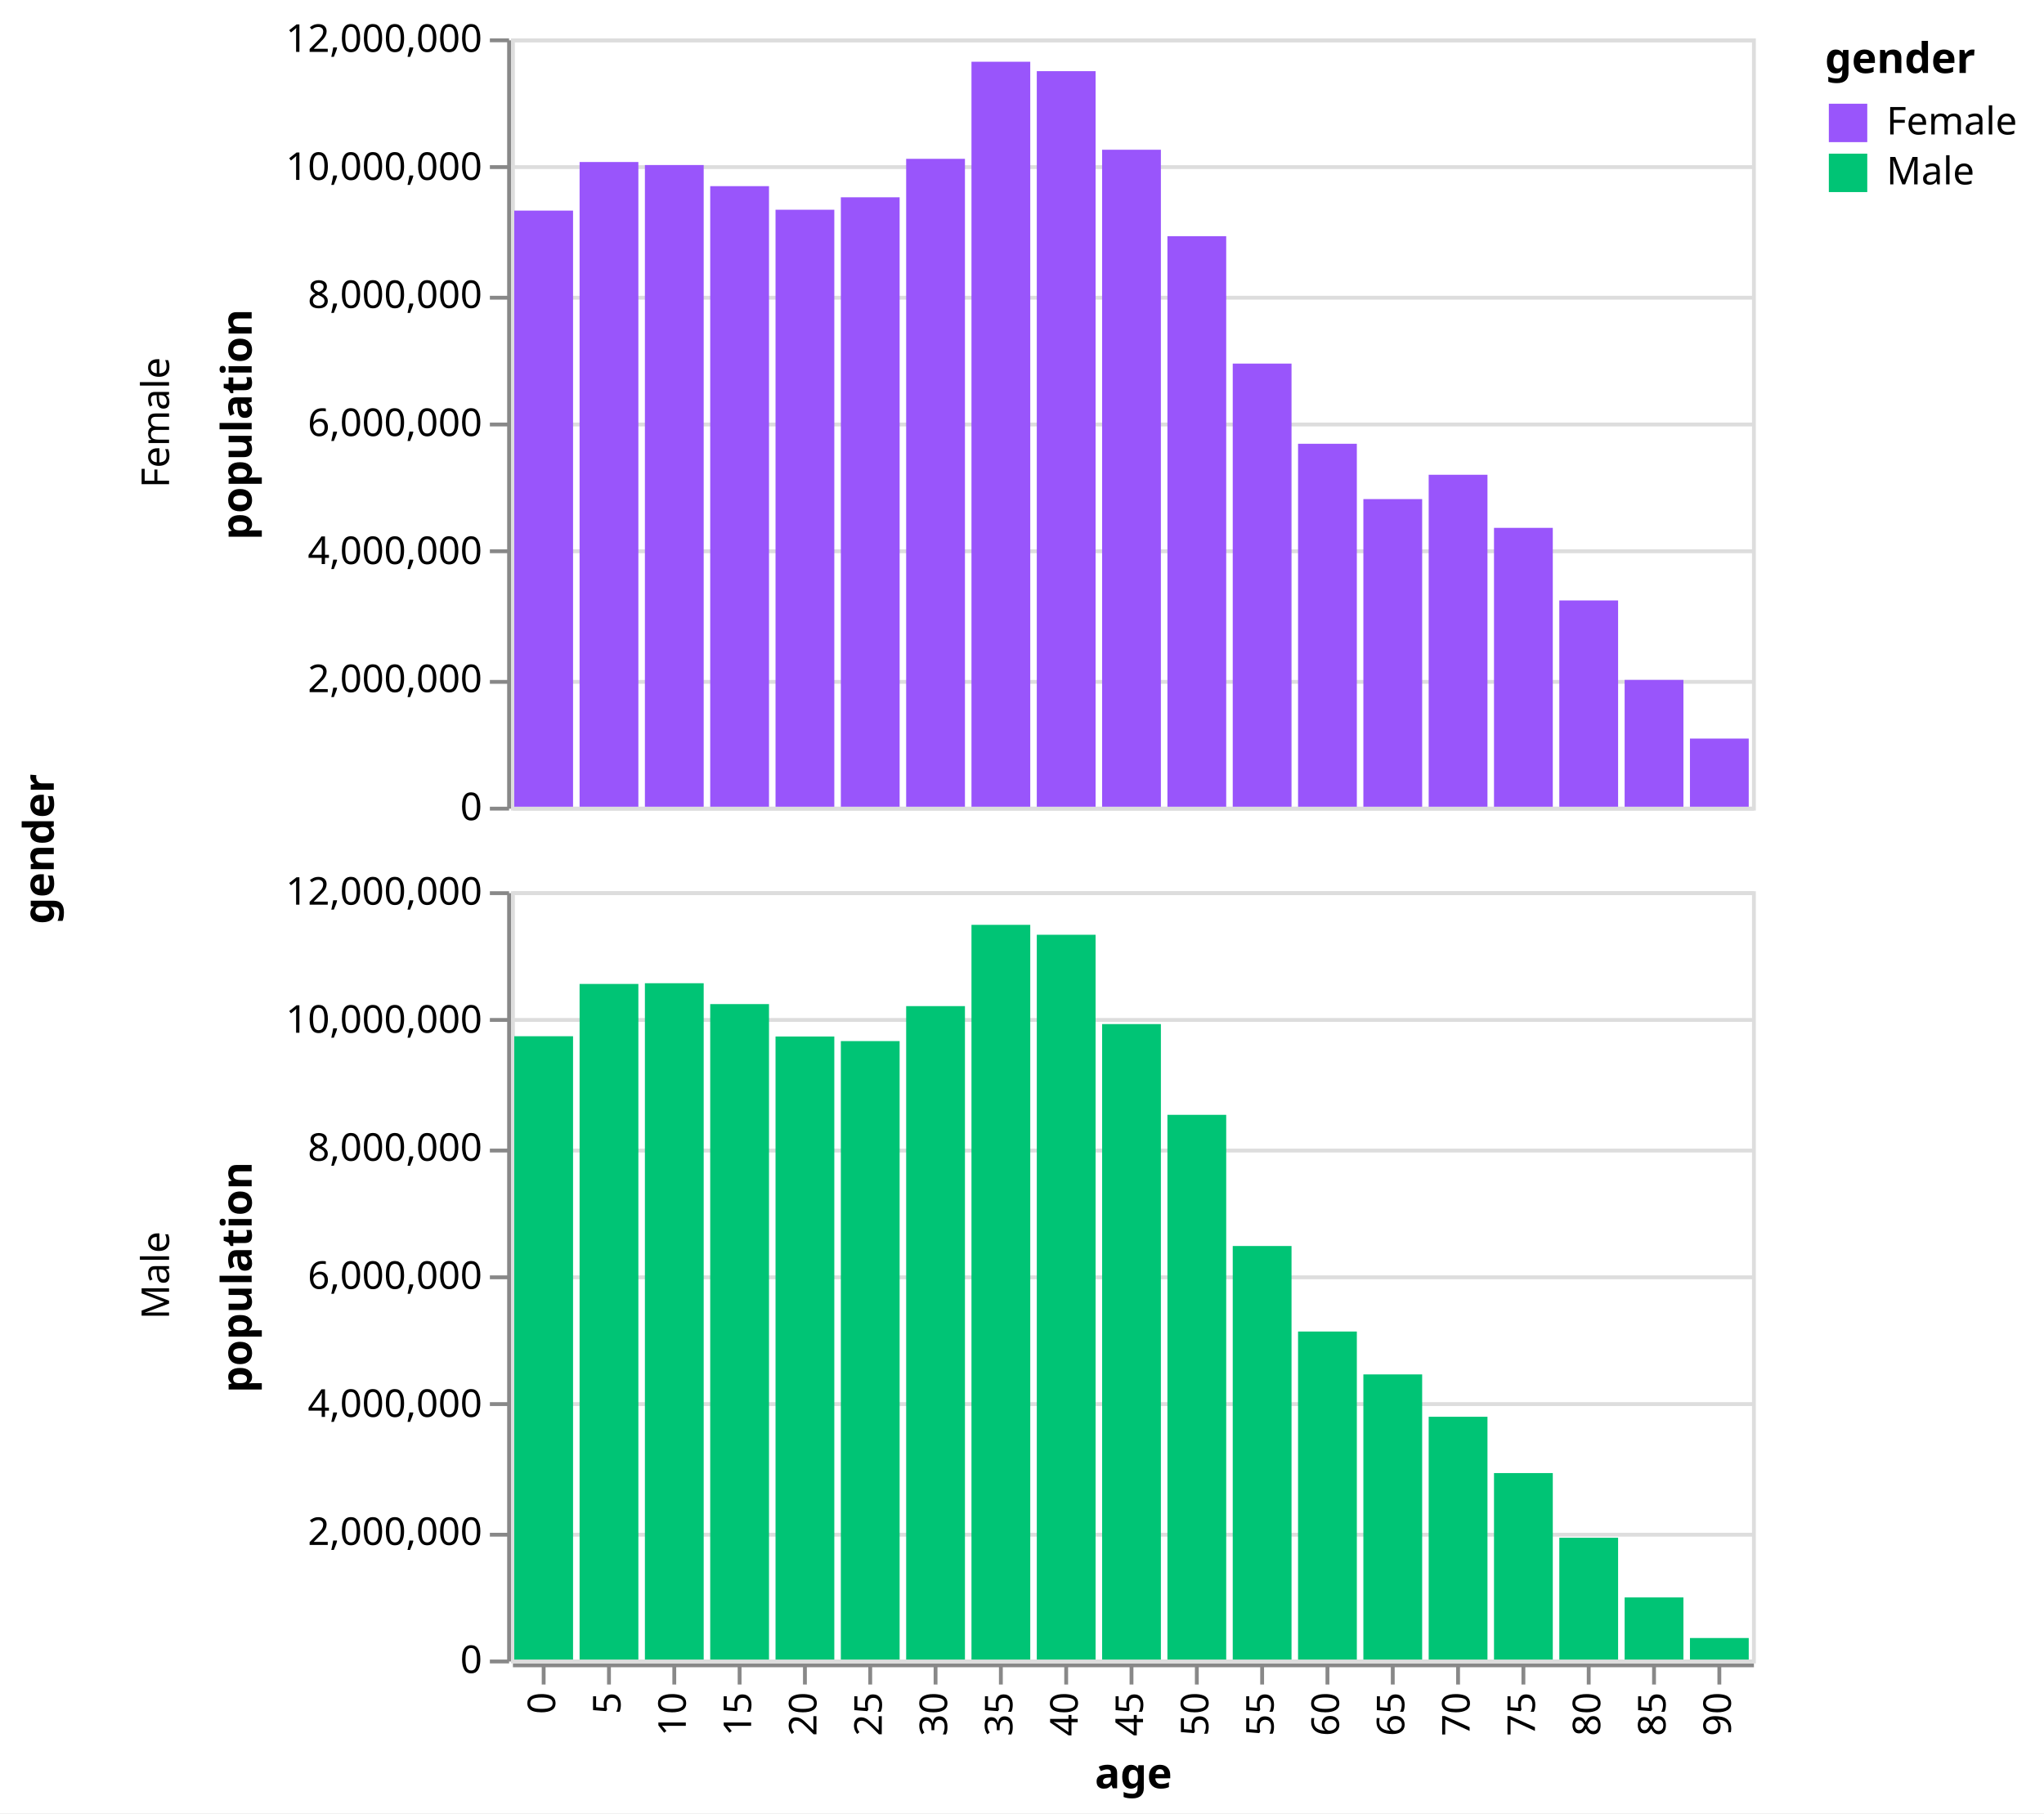
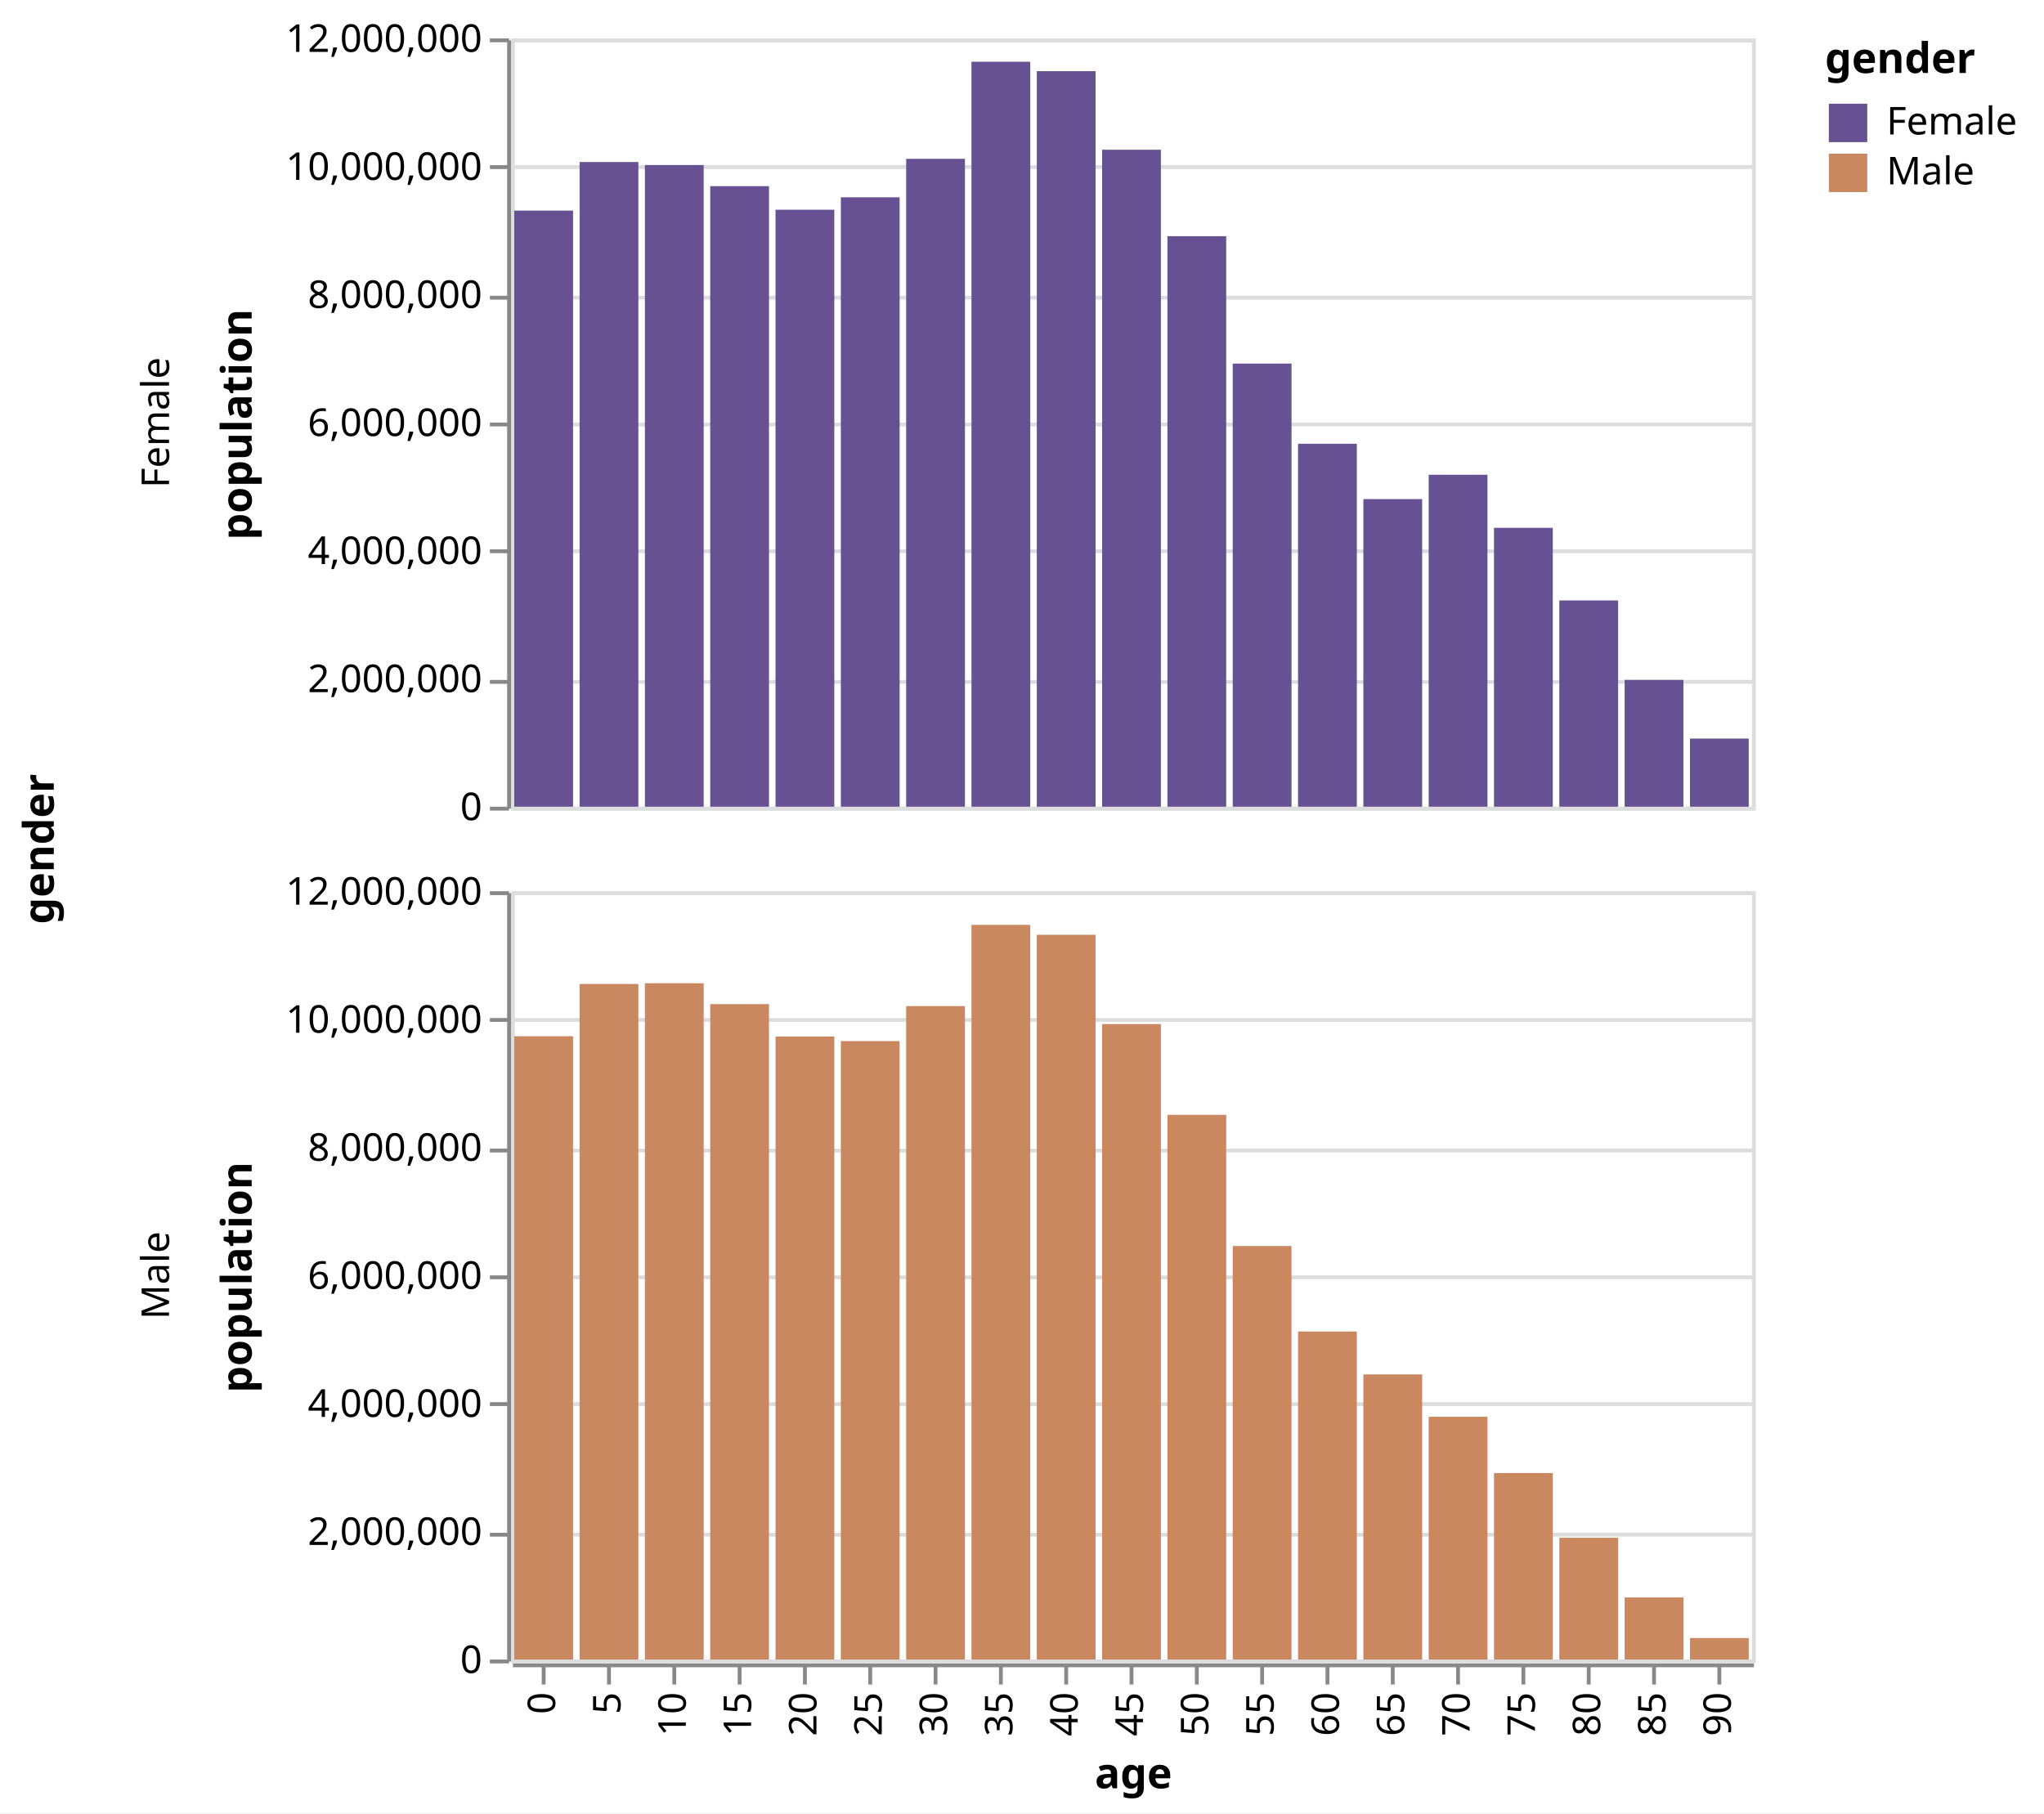
<svg xmlns="http://www.w3.org/2000/svg" class="marks" width="532" height="472" viewBox="0 0 532 472" version="1.1">
  <rect width="532" height="472" style="fill: white;" />
  <g transform="translate(133,10)">
    <g class="mark-group role-frame root">
      <g transform="translate(0,0)">
        <path class="background" d="M0,0h0v0h0Z" style="fill: none;" />
        <g>
          <g class="mark-group role-row-title row-title">
            <g transform="translate(-107,211)">
              <path class="background" d="M0,0h0v0h0Z" style="fill: none;" />
              <g>
                <g class="mark-group role-title">
                  <g transform="translate(-21,0)">
                    <path class="background" d="M0,0h0v0h0Z" style="pointer-events: none; fill: none;" />
                    <g>
                      <g class="mark-text role-title-text" style="pointer-events: none;">
                        <text text-anchor="middle" transform="translate(0,0) rotate(-90) translate(0,9)" style="font-family: sans-serif; font-size: 11px; font-weight: bold; fill: #000; opacity: 1;">gender</text>
                      </g>
                    </g>
                  </g>
                </g>
              </g>
            </g>
          </g>
          <g class="mark-group role-row-header row_header">
            <g transform="translate(-1,0)">
              <path class="background" d="M0,0h0v200h0Z" style="fill: none;" />
              <g>
                <g class="mark-group role-axis">
                  <g transform="translate(0.5,0.5)">
                    <path class="background" d="M0,0h0v0h0Z" style="pointer-events: none; fill: none;" />
                    <g>
                      <g class="mark-rule role-axis-tick" style="pointer-events: none;">
                        <line transform="translate(0,200)" x2="-5" y2="0" style="fill: none; stroke: #888; stroke-width: 1; opacity: 1;" />
                        <line transform="translate(0,167)" x2="-5" y2="0" style="fill: none; stroke: #888; stroke-width: 1; opacity: 1;" />
                        <line transform="translate(0,133)" x2="-5" y2="0" style="fill: none; stroke: #888; stroke-width: 1; opacity: 1;" />
                        <line transform="translate(0,100)" x2="-5" y2="0" style="fill: none; stroke: #888; stroke-width: 1; opacity: 1;" />
                        <line transform="translate(0,67)" x2="-5" y2="0" style="fill: none; stroke: #888; stroke-width: 1; opacity: 1;" />
                        <line transform="translate(0,33)" x2="-5" y2="0" style="fill: none; stroke: #888; stroke-width: 1; opacity: 1;" />
                        <line transform="translate(0,0)" x2="-5" y2="0" style="fill: none; stroke: #888; stroke-width: 1; opacity: 1;" />
                      </g>
                      <g class="mark-text role-axis-label" style="pointer-events: none;">
                        <text text-anchor="end" transform="translate(-7,203)" style="font-family: sans-serif; font-size: 10px; fill: #000; opacity: 1;">0</text>
                        <text text-anchor="end" transform="translate(-7,169.6667)" style="font-family: sans-serif; font-size: 10px; fill: #000; opacity: 1;">2,000,000</text>
                        <text text-anchor="end" transform="translate(-7,136.3333)" style="font-family: sans-serif; font-size: 10px; fill: #000; opacity: 1;">4,000,000</text>
                        <text text-anchor="end" transform="translate(-7,103)" style="font-family: sans-serif; font-size: 10px; fill: #000; opacity: 1;">6,000,000</text>
                        <text text-anchor="end" transform="translate(-7,69.66667)" style="font-family: sans-serif; font-size: 10px; fill: #000; opacity: 1;">8,000,000</text>
                        <text text-anchor="end" transform="translate(-7,36.33333)" style="font-family: sans-serif; font-size: 10px; fill: #000; opacity: 1;">10,000,000</text>
                        <text text-anchor="end" transform="translate(-7,3)" style="font-family: sans-serif; font-size: 10px; fill: #000; opacity: 1;">12,000,000</text>
                      </g>
                      <g class="mark-rule role-axis-domain" style="pointer-events: none;">
                        <line transform="translate(0,200)" x2="0" y2="-200" style="fill: none; stroke: #888; stroke-width: 1; opacity: 1;" />
                      </g>
                      <g class="mark-text role-axis-title" style="pointer-events: none;">
                        <text text-anchor="middle" transform="translate(-65,100) rotate(-90) translate(0,-2)" style="font-family: sans-serif; font-size: 11px; font-weight: bold; fill: #000; opacity: 1;">population</text>
                      </g>
                    </g>
                  </g>
                </g>
                <g class="mark-group role-title">
                  <g transform="translate(-96,100)">
                    <path class="background" d="M0,0h0v0h0Z" style="pointer-events: none; fill: none;" />
                    <g>
                      <g class="mark-text role-title-text" style="pointer-events: none;">
                        <text text-anchor="middle" transform="translate(0,0) rotate(-90) translate(0,8)" style="font-family: sans-serif; font-size: 10px; fill: #000; opacity: 1;">Female</text>
                      </g>
                    </g>
                  </g>
                </g>
              </g>
            </g>
            <g transform="translate(-1,222)">
              <path class="background" d="M0,0h0v200h0Z" style="fill: none;" />
              <g>
                <g class="mark-group role-axis">
                  <g transform="translate(0.5,0.5)">
                    <path class="background" d="M0,0h0v0h0Z" style="pointer-events: none; fill: none;" />
                    <g>
                      <g class="mark-rule role-axis-tick" style="pointer-events: none;">
                        <line transform="translate(0,200)" x2="-5" y2="0" style="fill: none; stroke: #888; stroke-width: 1; opacity: 1;" />
                        <line transform="translate(0,167)" x2="-5" y2="0" style="fill: none; stroke: #888; stroke-width: 1; opacity: 1;" />
                        <line transform="translate(0,133)" x2="-5" y2="0" style="fill: none; stroke: #888; stroke-width: 1; opacity: 1;" />
                        <line transform="translate(0,100)" x2="-5" y2="0" style="fill: none; stroke: #888; stroke-width: 1; opacity: 1;" />
                        <line transform="translate(0,67)" x2="-5" y2="0" style="fill: none; stroke: #888; stroke-width: 1; opacity: 1;" />
                        <line transform="translate(0,33)" x2="-5" y2="0" style="fill: none; stroke: #888; stroke-width: 1; opacity: 1;" />
                        <line transform="translate(0,0)" x2="-5" y2="0" style="fill: none; stroke: #888; stroke-width: 1; opacity: 1;" />
                      </g>
                      <g class="mark-text role-axis-label" style="pointer-events: none;">
                        <text text-anchor="end" transform="translate(-7,203)" style="font-family: sans-serif; font-size: 10px; fill: #000; opacity: 1;">0</text>
                        <text text-anchor="end" transform="translate(-7,169.6667)" style="font-family: sans-serif; font-size: 10px; fill: #000; opacity: 1;">2,000,000</text>
                        <text text-anchor="end" transform="translate(-7,136.3333)" style="font-family: sans-serif; font-size: 10px; fill: #000; opacity: 1;">4,000,000</text>
                        <text text-anchor="end" transform="translate(-7,103)" style="font-family: sans-serif; font-size: 10px; fill: #000; opacity: 1;">6,000,000</text>
                        <text text-anchor="end" transform="translate(-7,69.66667)" style="font-family: sans-serif; font-size: 10px; fill: #000; opacity: 1;">8,000,000</text>
                        <text text-anchor="end" transform="translate(-7,36.33333)" style="font-family: sans-serif; font-size: 10px; fill: #000; opacity: 1;">10,000,000</text>
                        <text text-anchor="end" transform="translate(-7,3)" style="font-family: sans-serif; font-size: 10px; fill: #000; opacity: 1;">12,000,000</text>
                      </g>
                      <g class="mark-rule role-axis-domain" style="pointer-events: none;">
                        <line transform="translate(0,200)" x2="0" y2="-200" style="fill: none; stroke: #888; stroke-width: 1; opacity: 1;" />
                      </g>
                      <g class="mark-text role-axis-title" style="pointer-events: none;">
                        <text text-anchor="middle" transform="translate(-65,100) rotate(-90) translate(0,-2)" style="font-family: sans-serif; font-size: 11px; font-weight: bold; fill: #000; opacity: 1;">population</text>
                      </g>
                    </g>
                  </g>
                </g>
                <g class="mark-group role-title">
                  <g transform="translate(-96,100)">
                    <path class="background" d="M0,0h0v0h0Z" style="pointer-events: none; fill: none;" />
                    <g>
                      <g class="mark-text role-title-text" style="pointer-events: none;">
                        <text text-anchor="middle" transform="translate(0,0) rotate(-90) translate(0,8)" style="font-family: sans-serif; font-size: 10px; fill: #000; opacity: 1;">Male</text>
                      </g>
                    </g>
                  </g>
                </g>
              </g>
            </g>
          </g>
          <g class="mark-group role-column-footer column_footer">
            <g transform="translate(0,423)">
              <path class="background" d="M0,0h323v0h-323Z" style="fill: none;" />
              <g>
                <g class="mark-group role-axis">
                  <g transform="translate(0.5,0.5)">
                    <path class="background" d="M0,0h0v0h0Z" style="pointer-events: none; fill: none;" />
                    <g>
                      <g class="mark-rule role-axis-tick" style="pointer-events: none;">
                        <line transform="translate(8,0)" x2="0" y2="5" style="fill: none; stroke: #888; stroke-width: 1; opacity: 1;" />
                        <line transform="translate(25,0)" x2="0" y2="5" style="fill: none; stroke: #888; stroke-width: 1; opacity: 1;" />
                        <line transform="translate(42,0)" x2="0" y2="5" style="fill: none; stroke: #888; stroke-width: 1; opacity: 1;" />
                        <line transform="translate(59,0)" x2="0" y2="5" style="fill: none; stroke: #888; stroke-width: 1; opacity: 1;" />
                        <line transform="translate(76,0)" x2="0" y2="5" style="fill: none; stroke: #888; stroke-width: 1; opacity: 1;" />
                        <line transform="translate(93,0)" x2="0" y2="5" style="fill: none; stroke: #888; stroke-width: 1; opacity: 1;" />
                        <line transform="translate(110,0)" x2="0" y2="5" style="fill: none; stroke: #888; stroke-width: 1; opacity: 1;" />
                        <line transform="translate(127,0)" x2="0" y2="5" style="fill: none; stroke: #888; stroke-width: 1; opacity: 1;" />
                        <line transform="translate(144,0)" x2="0" y2="5" style="fill: none; stroke: #888; stroke-width: 1; opacity: 1;" />
                        <line transform="translate(161,0)" x2="0" y2="5" style="fill: none; stroke: #888; stroke-width: 1; opacity: 1;" />
                        <line transform="translate(178,0)" x2="0" y2="5" style="fill: none; stroke: #888; stroke-width: 1; opacity: 1;" />
                        <line transform="translate(195,0)" x2="0" y2="5" style="fill: none; stroke: #888; stroke-width: 1; opacity: 1;" />
                        <line transform="translate(212,0)" x2="0" y2="5" style="fill: none; stroke: #888; stroke-width: 1; opacity: 1;" />
                        <line transform="translate(229,0)" x2="0" y2="5" style="fill: none; stroke: #888; stroke-width: 1; opacity: 1;" />
                        <line transform="translate(246,0)" x2="0" y2="5" style="fill: none; stroke: #888; stroke-width: 1; opacity: 1;" />
                        <line transform="translate(263,0)" x2="0" y2="5" style="fill: none; stroke: #888; stroke-width: 1; opacity: 1;" />
                        <line transform="translate(280,0)" x2="0" y2="5" style="fill: none; stroke: #888; stroke-width: 1; opacity: 1;" />
                        <line transform="translate(297,0)" x2="0" y2="5" style="fill: none; stroke: #888; stroke-width: 1; opacity: 1;" />
                        <line transform="translate(314,0)" x2="0" y2="5" style="fill: none; stroke: #888; stroke-width: 1; opacity: 1;" />
                      </g>
                      <g class="mark-text role-axis-label" style="pointer-events: none;">
                        <text text-anchor="end" transform="translate(8,7) rotate(270) translate(0,3)" style="font-family: sans-serif; font-size: 10px; fill: #000; opacity: 1;">0</text>
                        <text text-anchor="end" transform="translate(25,7) rotate(270) translate(0,3)" style="font-family: sans-serif; font-size: 10px; fill: #000; opacity: 1;">5</text>
                        <text text-anchor="end" transform="translate(42,7) rotate(270) translate(0,3)" style="font-family: sans-serif; font-size: 10px; fill: #000; opacity: 1;">10</text>
                        <text text-anchor="end" transform="translate(59,7) rotate(270) translate(0,3)" style="font-family: sans-serif; font-size: 10px; fill: #000; opacity: 1;">15</text>
                        <text text-anchor="end" transform="translate(76,7) rotate(270) translate(0,3)" style="font-family: sans-serif; font-size: 10px; fill: #000; opacity: 1;">20</text>
                        <text text-anchor="end" transform="translate(93,7) rotate(270) translate(0,3)" style="font-family: sans-serif; font-size: 10px; fill: #000; opacity: 1;">25</text>
                        <text text-anchor="end" transform="translate(110,7) rotate(270) translate(0,3)" style="font-family: sans-serif; font-size: 10px; fill: #000; opacity: 1;">30</text>
                        <text text-anchor="end" transform="translate(127,7) rotate(270) translate(0,3)" style="font-family: sans-serif; font-size: 10px; fill: #000; opacity: 1;">35</text>
                        <text text-anchor="end" transform="translate(144,7) rotate(270) translate(0,3)" style="font-family: sans-serif; font-size: 10px; fill: #000; opacity: 1;">40</text>
                        <text text-anchor="end" transform="translate(161,7) rotate(270) translate(0,3)" style="font-family: sans-serif; font-size: 10px; fill: #000; opacity: 1;">45</text>
                        <text text-anchor="end" transform="translate(178,7) rotate(270) translate(0,3)" style="font-family: sans-serif; font-size: 10px; fill: #000; opacity: 1;">50</text>
                        <text text-anchor="end" transform="translate(195,7) rotate(270) translate(0,3)" style="font-family: sans-serif; font-size: 10px; fill: #000; opacity: 1;">55</text>
                        <text text-anchor="end" transform="translate(212,7) rotate(270) translate(0,3)" style="font-family: sans-serif; font-size: 10px; fill: #000; opacity: 1;">60</text>
                        <text text-anchor="end" transform="translate(229,7) rotate(270) translate(0,3)" style="font-family: sans-serif; font-size: 10px; fill: #000; opacity: 1;">65</text>
                        <text text-anchor="end" transform="translate(246,7) rotate(270) translate(0,3)" style="font-family: sans-serif; font-size: 10px; fill: #000; opacity: 1;">70</text>
                        <text text-anchor="end" transform="translate(263,7) rotate(270) translate(0,3)" style="font-family: sans-serif; font-size: 10px; fill: #000; opacity: 1;">75</text>
                        <text text-anchor="end" transform="translate(280,7) rotate(270) translate(0,3)" style="font-family: sans-serif; font-size: 10px; fill: #000; opacity: 1;">80</text>
                        <text text-anchor="end" transform="translate(297,7) rotate(270) translate(0,3)" style="font-family: sans-serif; font-size: 10px; fill: #000; opacity: 1;">85</text>
                        <text text-anchor="end" transform="translate(314,7) rotate(270) translate(0,3)" style="font-family: sans-serif; font-size: 10px; fill: #000; opacity: 1;">90</text>
                      </g>
                      <g class="mark-rule role-axis-domain" style="pointer-events: none;">
                        <line transform="translate(0,0)" x2="323" y2="0" style="fill: none; stroke: #888; stroke-width: 1; opacity: 1;" />
                      </g>
                      <g class="mark-text role-axis-title" style="pointer-events: none;">
                        <text text-anchor="middle" transform="translate(161.5,32)" style="font-family: sans-serif; font-size: 11px; font-weight: bold; fill: #000; opacity: 1;">age</text>
                      </g>
                    </g>
                  </g>
                </g>
              </g>
            </g>
          </g>
          <g class="mark-group role-scope cell">
            <g transform="translate(0,0)">
              <path class="background" d="M0.5,0.5h323v200h-323Z" style="fill: none; stroke: #ddd;" />
              <g>
                <g class="mark-group role-axis">
                  <g transform="translate(0.5,0.5)">
                    <path class="background" d="M0,0h0v0h0Z" style="pointer-events: none; fill: none;" />
                    <g>
                      <g class="mark-rule role-axis-grid" style="pointer-events: none;">
                        <line transform="translate(0,200)" x2="323" y2="0" style="fill: none; stroke: #ddd; stroke-width: 1; opacity: 1;" />
                        <line transform="translate(0,167)" x2="323" y2="0" style="fill: none; stroke: #ddd; stroke-width: 1; opacity: 1;" />
                        <line transform="translate(0,133)" x2="323" y2="0" style="fill: none; stroke: #ddd; stroke-width: 1; opacity: 1;" />
                        <line transform="translate(0,100)" x2="323" y2="0" style="fill: none; stroke: #ddd; stroke-width: 1; opacity: 1;" />
                        <line transform="translate(0,67)" x2="323" y2="0" style="fill: none; stroke: #ddd; stroke-width: 1; opacity: 1;" />
                        <line transform="translate(0,33)" x2="323" y2="0" style="fill: none; stroke: #ddd; stroke-width: 1; opacity: 1;" />
                        <line transform="translate(0,0)" x2="323" y2="0" style="fill: none; stroke: #ddd; stroke-width: 1; opacity: 1;" />
                      </g>
                    </g>
                  </g>
                </g>
                <g class="mark-rect role-mark child_marks">
-                   <path d="M0.85,44.821h15.3v155.179h-15.3Z" style="fill: #9955fb;" />
-                   <path d="M17.85,32.174h15.3v167.826h-15.3Z" style="fill: #9955fb;" />
-                   <path d="M34.85,32.958h15.3v167.042h-15.3Z" style="fill: #9955fb;" />
-                   <path d="M51.85,38.456h15.3v161.544h-15.3Z" style="fill: #9955fb;" />
-                   <path d="M68.85,44.596h15.3v155.404h-15.3Z" style="fill: #9955fb;" />
-                   <path d="M85.85,41.358h15.3v158.642h-15.3Z" style="fill: #9955fb;" />
-                   <path d="M102.85,31.345h15.3v168.655h-15.3Z" style="fill: #9955fb;" />
-                   <path d="M119.85,6.073h15.3v193.927h-15.3Z" style="fill: #9955fb;" />
-                   <path d="M136.85,8.524h15.3v191.476h-15.3Z" style="fill: #9955fb;" />
-                   <path d="M153.85,28.979h15.3v171.021h-15.3Z" style="fill: #9955fb;" />
-                   <path d="M170.85,51.481h15.3v148.519h-15.3Z" style="fill: #9955fb;" />
-                   <path d="M187.85,84.646h15.3v115.354h-15.3Z" style="fill: #9955fb;" />
-                   <path d="M204.85,105.517h15.3v94.483h-15.3Z" style="fill: #9955fb;" />
-                   <path d="M221.85,119.92h15.3v80.08h-15.3Z" style="fill: #9955fb;" />
-                   <path d="M238.85,113.586h15.3v86.414h-15.3Z" style="fill: #9955fb;" />
-                   <path d="M255.85,127.406h15.3v72.594h-15.3Z" style="fill: #9955fb;" />
-                   <path d="M272.85,146.302h15.3v53.698h-15.3Z" style="fill: #9955fb;" />
-                   <path d="M289.85,166.981h15.3v33.019h-15.3Z" style="fill: #9955fb;" />
-                   <path d="M306.85,182.257h15.3v17.743h-15.3Z" style="fill: #9955fb;" />
+                   <path d="M0.85,44.821h15.3v155.179h-15.3Z" style="fill: #675193;" />
+                   <path d="M17.85,32.174h15.3v167.826h-15.3Z" style="fill: #675193;" />
+                   <path d="M34.85,32.958h15.3v167.042h-15.3Z" style="fill: #675193;" />
+                   <path d="M51.85,38.456h15.3v161.544h-15.3Z" style="fill: #675193;" />
+                   <path d="M68.85,44.596h15.3v155.404h-15.3Z" style="fill: #675193;" />
+                   <path d="M85.85,41.358h15.3v158.642h-15.3Z" style="fill: #675193;" />
+                   <path d="M102.85,31.345h15.3v168.655h-15.3Z" style="fill: #675193;" />
+                   <path d="M119.85,6.073h15.3v193.927h-15.3Z" style="fill: #675193;" />
+                   <path d="M136.85,8.524h15.3v191.476h-15.3Z" style="fill: #675193;" />
+                   <path d="M153.85,28.979h15.3v171.021h-15.3Z" style="fill: #675193;" />
+                   <path d="M170.85,51.481h15.3v148.519h-15.3Z" style="fill: #675193;" />
+                   <path d="M187.85,84.646h15.3v115.354h-15.3Z" style="fill: #675193;" />
+                   <path d="M204.85,105.517h15.3v94.483h-15.3Z" style="fill: #675193;" />
+                   <path d="M221.85,119.92h15.3v80.08h-15.3Z" style="fill: #675193;" />
+                   <path d="M238.85,113.586h15.3v86.414h-15.3Z" style="fill: #675193;" />
+                   <path d="M255.85,127.406h15.3v72.594h-15.3Z" style="fill: #675193;" />
+                   <path d="M272.85,146.302h15.3v53.698h-15.3Z" style="fill: #675193;" />
+                   <path d="M289.85,166.981h15.3v33.019h-15.3Z" style="fill: #675193;" />
+                   <path d="M306.85,182.257h15.3v17.743h-15.3Z" style="fill: #675193;" />
                </g>
              </g>
            </g>
            <g transform="translate(0,222)">
              <path class="background" d="M0.5,0.5h323v200h-323Z" style="fill: none; stroke: #ddd;" />
              <g>
                <g class="mark-group role-axis">
                  <g transform="translate(0.5,0.5)">
                    <path class="background" d="M0,0h0v0h0Z" style="pointer-events: none; fill: none;" />
                    <g>
                      <g class="mark-rule role-axis-grid" style="pointer-events: none;">
                        <line transform="translate(0,200)" x2="323" y2="0" style="fill: none; stroke: #ddd; stroke-width: 1; opacity: 1;" />
                        <line transform="translate(0,167)" x2="323" y2="0" style="fill: none; stroke: #ddd; stroke-width: 1; opacity: 1;" />
                        <line transform="translate(0,133)" x2="323" y2="0" style="fill: none; stroke: #ddd; stroke-width: 1; opacity: 1;" />
                        <line transform="translate(0,100)" x2="323" y2="0" style="fill: none; stroke: #ddd; stroke-width: 1; opacity: 1;" />
                        <line transform="translate(0,67)" x2="323" y2="0" style="fill: none; stroke: #ddd; stroke-width: 1; opacity: 1;" />
                        <line transform="translate(0,33)" x2="323" y2="0" style="fill: none; stroke: #ddd; stroke-width: 1; opacity: 1;" />
                        <line transform="translate(0,0)" x2="323" y2="0" style="fill: none; stroke: #ddd; stroke-width: 1; opacity: 1;" />
                      </g>
                    </g>
                  </g>
                </g>
                <g class="mark-rect role-mark child_marks">
-                   <path d="M0.85,37.744h15.3v162.256h-15.3Z" style="fill: #00c475;" />
-                   <path d="M17.85,24.131h15.3v175.869h-15.3Z" style="fill: #00c475;" />
-                   <path d="M34.85,23.946h15.3v176.054h-15.3Z" style="fill: #00c475;" />
-                   <path d="M51.85,29.376h15.3v170.624h-15.3Z" style="fill: #00c475;" />
-                   <path d="M68.85,37.811h15.3v162.189h-15.3Z" style="fill: #00c475;" />
-                   <path d="M85.85,39.008h15.3v160.992h-15.3Z" style="fill: #00c475;" />
-                   <path d="M102.85,29.902h15.3v170.098h-15.3Z" style="fill: #00c475;" />
-                   <path d="M119.85,8.747h15.3v191.253h-15.3Z" style="fill: #00c475;" />
-                   <path d="M136.85,11.329h15.3v188.671h-15.3Z" style="fill: #00c475;" />
-                   <path d="M153.85,34.583h15.3v165.417h-15.3Z" style="fill: #00c475;" />
-                   <path d="M170.85,58.201h15.3v141.799h-15.3Z" style="fill: #00c475;" />
-                   <path d="M187.85,92.349h15.3v107.651h-15.3Z" style="fill: #00c475;" />
-                   <path d="M204.85,114.61h15.3v85.39h-15.3Z" style="fill: #00c475;" />
-                   <path d="M221.85,125.773h15.3v74.227h-15.3Z" style="fill: #00c475;" />
-                   <path d="M238.85,136.798h15.3v63.202h-15.3Z" style="fill: #00c475;" />
-                   <path d="M255.85,151.456h15.3v48.544h-15.3Z" style="fill: #00c475;" />
-                   <path d="M272.85,168.289h15.3v31.711h-15.3Z" style="fill: #00c475;" />
-                   <path d="M289.85,183.827h15.3v16.173h-15.3Z" style="fill: #00c475;" />
-                   <path d="M306.85,194.395h15.3v5.605h-15.3Z" style="fill: #00c475;" />
+                   <path d="M0.85,37.744h15.3v162.256h-15.3Z" style="fill: #ca8861;" />
+                   <path d="M17.85,24.131h15.3v175.869h-15.3Z" style="fill: #ca8861;" />
+                   <path d="M34.85,23.946h15.3v176.054h-15.3Z" style="fill: #ca8861;" />
+                   <path d="M51.85,29.376h15.3v170.624h-15.3Z" style="fill: #ca8861;" />
+                   <path d="M68.85,37.811h15.3v162.189h-15.3Z" style="fill: #ca8861;" />
+                   <path d="M85.85,39.008h15.3v160.992h-15.3Z" style="fill: #ca8861;" />
+                   <path d="M102.85,29.902h15.3v170.098h-15.3Z" style="fill: #ca8861;" />
+                   <path d="M119.85,8.747h15.3v191.253h-15.3Z" style="fill: #ca8861;" />
+                   <path d="M136.85,11.329h15.3v188.671h-15.3Z" style="fill: #ca8861;" />
+                   <path d="M153.85,34.583h15.3v165.417h-15.3Z" style="fill: #ca8861;" />
+                   <path d="M170.85,58.201h15.3v141.799h-15.3Z" style="fill: #ca8861;" />
+                   <path d="M187.85,92.349h15.3v107.651h-15.3Z" style="fill: #ca8861;" />
+                   <path d="M204.85,114.61h15.3v85.39h-15.3Z" style="fill: #ca8861;" />
+                   <path d="M221.85,125.773h15.3v74.227h-15.3Z" style="fill: #ca8861;" />
+                   <path d="M238.85,136.798h15.3v63.202h-15.3Z" style="fill: #ca8861;" />
+                   <path d="M255.85,151.456h15.3v48.544h-15.3Z" style="fill: #ca8861;" />
+                   <path d="M272.85,168.289h15.3v31.711h-15.3Z" style="fill: #ca8861;" />
+                   <path d="M289.85,183.827h15.3v16.173h-15.3Z" style="fill: #ca8861;" />
+                   <path d="M306.85,194.395h15.3v5.605h-15.3Z" style="fill: #ca8861;" />
                </g>
              </g>
            </g>
          </g>
          <g class="mark-group role-legend">
            <g transform="translate(342,0)">
              <path class="background" d="M0,0h52v40h-52Z" style="pointer-events: none; fill: none;" />
              <g>
                <g class="mark-group role-legend-entry">
                  <g transform="translate(0,16)">
                    <path class="background" d="M0,0h0v0h0Z" style="pointer-events: none; fill: none;" />
                    <g>
                      <g class="mark-group role-scope">
                        <g transform="translate(0,0)">
                          <path class="background" d="M0,0h52v11h-52Z" style="pointer-events: none; fill: none; opacity: 1;" />
                          <g>
                            <g class="mark-symbol role-legend-symbol" style="pointer-events: none;">
-                               <path transform="translate(6,6)" d="M-5,-5h10v10h-10Z" style="fill: #9955fb; stroke-width: 1.5; opacity: 1;" />
+                               <path transform="translate(6,6)" d="M-5,-5h10v10h-10Z" style="fill: #675193; stroke-width: 1.5; opacity: 1;" />
                            </g>
                            <g class="mark-text role-legend-label" style="pointer-events: none;">
                              <text text-anchor="start" transform="translate(16,9)" style="font-family: sans-serif; font-size: 10px; fill: #000; opacity: 1;">Female</text>
                            </g>
                          </g>
                        </g>
                        <g transform="translate(0,13)">
                          <path class="background" d="M0,0h52v11h-52Z" style="pointer-events: none; fill: none; opacity: 1;" />
                          <g>
                            <g class="mark-symbol role-legend-symbol" style="pointer-events: none;">
-                               <path transform="translate(6,6)" d="M-5,-5h10v10h-10Z" style="fill: #00c475; stroke-width: 1.5; opacity: 1;" />
+                               <path transform="translate(6,6)" d="M-5,-5h10v10h-10Z" style="fill: #ca8861; stroke-width: 1.5; opacity: 1;" />
                            </g>
                            <g class="mark-text role-legend-label" style="pointer-events: none;">
                              <text text-anchor="start" transform="translate(16,9)" style="font-family: sans-serif; font-size: 10px; fill: #000; opacity: 1;">Male</text>
                            </g>
                          </g>
                        </g>
                      </g>
                    </g>
                  </g>
                </g>
                <g class="mark-text role-legend-title" style="pointer-events: none;">
                  <text text-anchor="start" transform="translate(0,9)" style="font-family: sans-serif; font-size: 11px; font-weight: bold; fill: #000; opacity: 1;">gender</text>
                </g>
              </g>
            </g>
          </g>
        </g>
      </g>
    </g>
  </g>
</svg>
